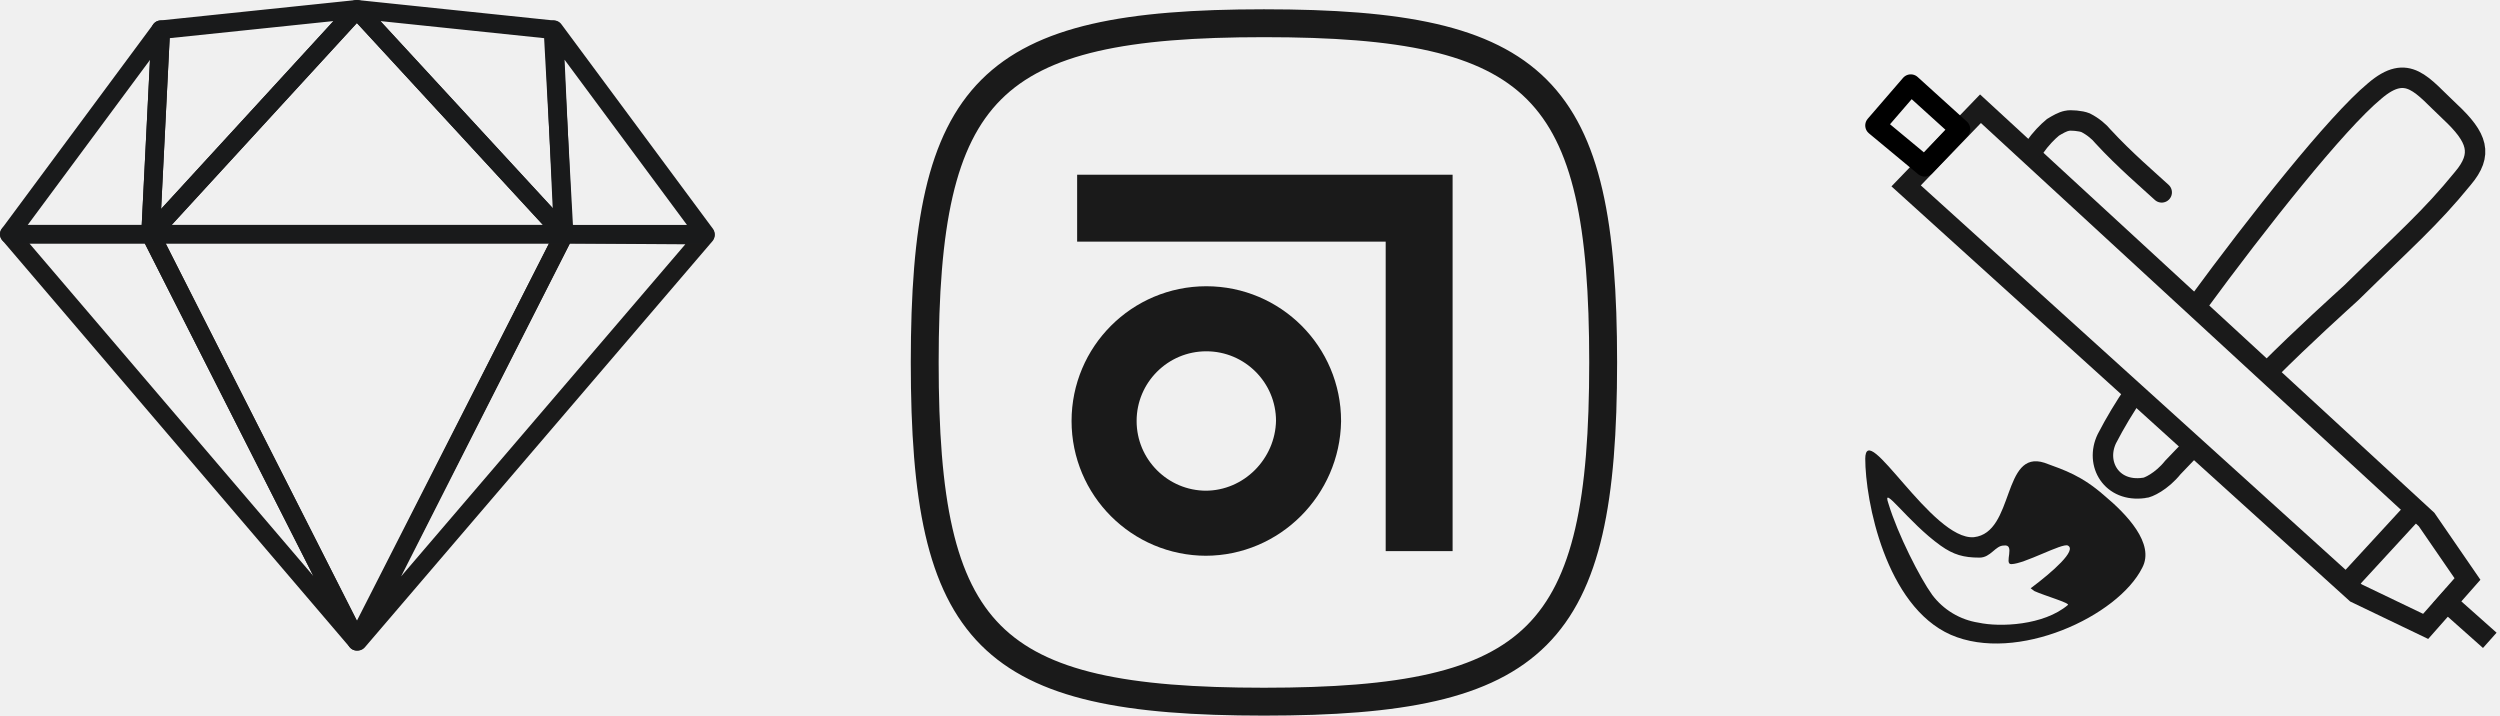
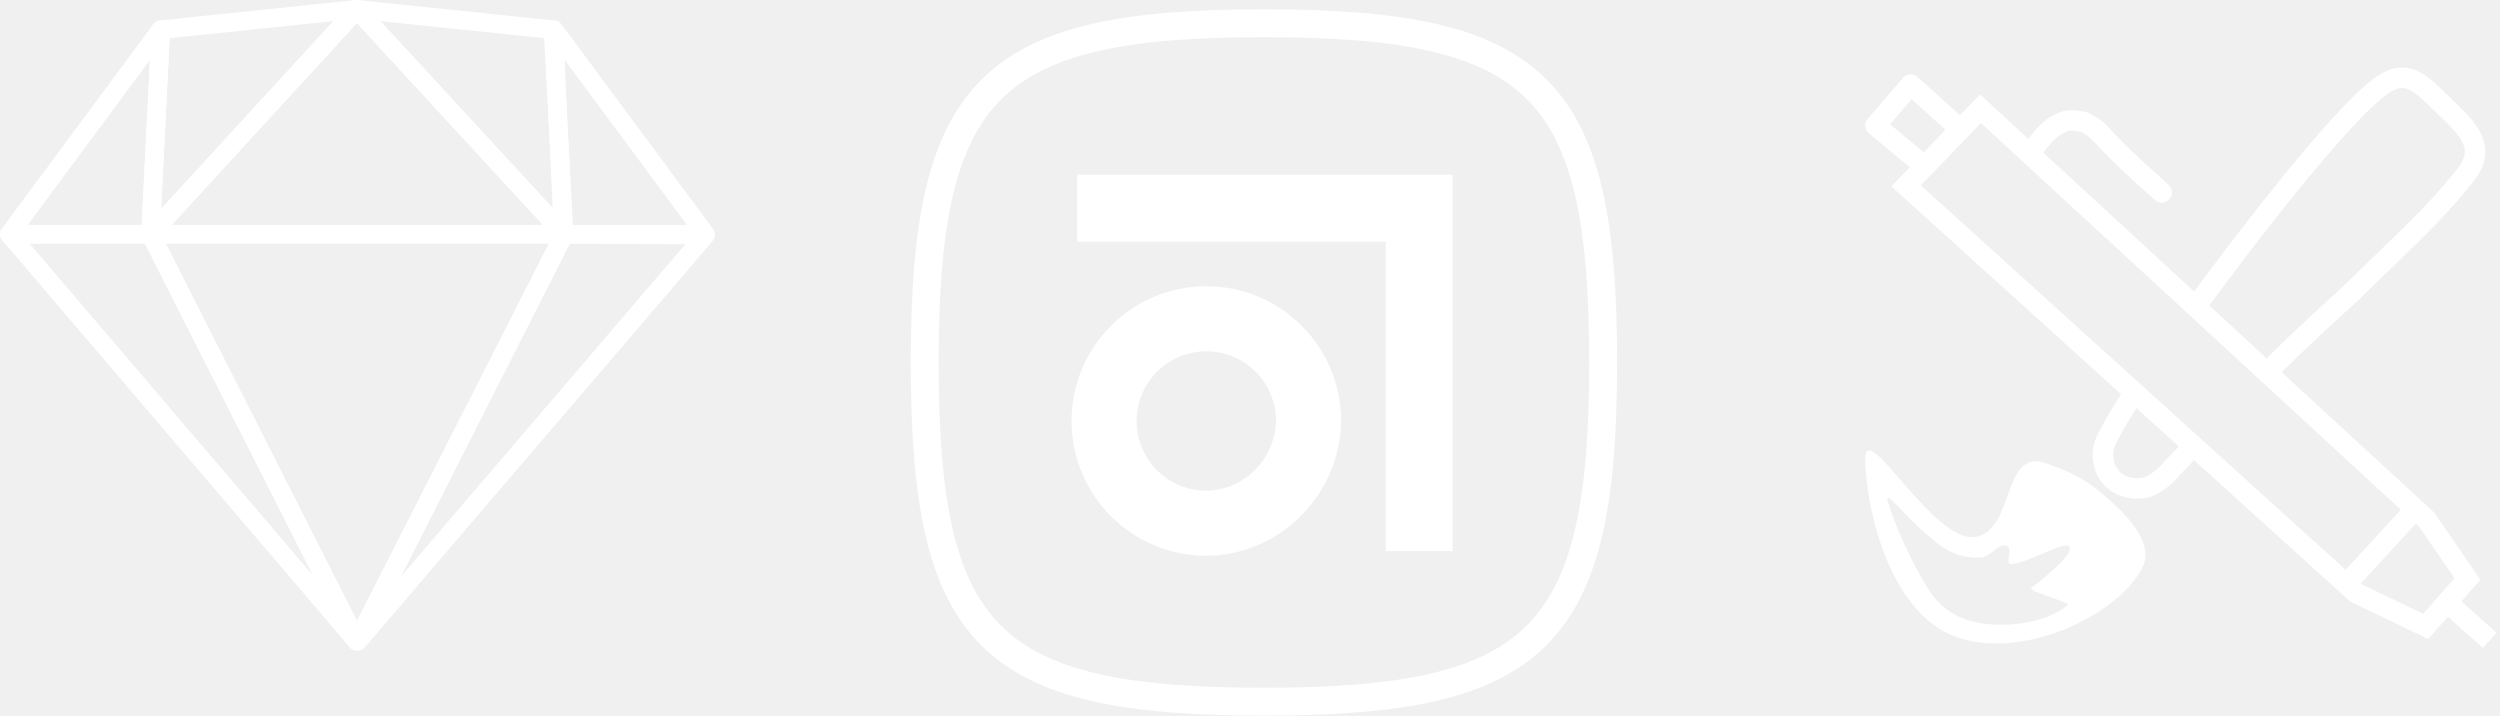
<svg xmlns="http://www.w3.org/2000/svg" viewBox="0 0 269 77">
  <g fill="none" fill-rule="evenodd">
-     <path fill="#1A1A1A" fill-rule="nonzero" d="M200.7 49.4c0-4.5 7.2 8.8 11.7 8.4 4.4-.5 3-9.5 7.6-8 2.2.8 4 1.4 6.4 3.5 2.4 2 5.5 5.2 4.1 7.8-2.6 5.2-13.5 10.3-20.6 7.2-7-3.1-9.2-14.4-9.2-19zm2.5 4.8c1 3.3 3.4 8 4.7 9.8a7.7 7.7 0 0 0 5 3c2.3.5 7 .3 9.6-1.9.3-.2-2.5-1-3.6-1.5l-.4-.3c2.4-1.8 5-4.1 4-4.6-.6-.3-4.7 2-6.1 2-.8 0 .5-2.2-.8-2-.9 0-1.4 1.3-2.6 1.3-1.7 0-2.8-.3-4.2-1.3-3.5-2.5-6.4-6.8-5.6-4.5z" />
-     <path stroke="#1A1A1A" stroke-width="2.2" d="M244 40c4-4 7.8-7.4 9-8.5 5.8-5.7 8.5-8 12-12.3 2.2-2.6 1.6-4.4-1.4-7.2s-4.5-5.3-8.1-2.2c-4.1 3.4-12.5 14-19.1 23m-6.7 9.4a47 47 0 0 0-3 5c-1.3 2.7.5 5.8 4 5.3.4 0 1.9-.7 3.1-2.2l2.3-2.4" />
+     <path fill="#fff" fill-rule="nonzero" d="M200.7 49.4c0-4.5 7.2 8.8 11.7 8.4 4.4-.5 3-9.5 7.6-8 2.2.8 4 1.4 6.4 3.5 2.4 2 5.5 5.2 4.1 7.8-2.6 5.2-13.5 10.3-20.6 7.2-7-3.1-9.2-14.4-9.2-19zm2.5 4.8c1 3.3 3.4 8 4.7 9.8a7.7 7.7 0 0 0 5 3c2.3.5 7 .3 9.6-1.9.3-.2-2.5-1-3.6-1.5l-.4-.3c2.4-1.8 5-4.1 4-4.6-.6-.3-4.7 2-6.1 2-.8 0 .5-2.2-.8-2-.9 0-1.4 1.3-2.6 1.3-1.7 0-2.8-.3-4.2-1.3-3.5-2.5-6.4-6.8-5.6-4.5z" />
+     <path stroke="#fff" stroke-width="2.2" d="M244 40c4-4 7.8-7.4 9-8.5 5.8-5.7 8.5-8 12-12.3 2.2-2.6 1.6-4.4-1.4-7.2s-4.5-5.3-8.1-2.2c-4.1 3.4-12.5 14-19.1 23m-6.7 9.4a47 47 0 0 0-3 5c-1.3 2.7.5 5.8 4 5.3.4 0 1.9-.7 3.1-2.2l2.3-2.4" />
    <g stroke-width="2.2">
-       <path stroke="#1A1A1A" d="M205.1 20l8-8.3 48 44.2 4.4 6.4-4.5 5.1-7.5-3.6z" />
-       <path stroke="#1A1A1A" stroke-linecap="square" d="M252.6 62.7l6.9-7.5" />
-       <path fill="#FFF" stroke="#1A1A1A" d="M262.5 64.1l5.4 4.8" />
-       <path stroke="#000" stroke-linejoin="round" d="M207.1 17.9l-5.3-4.4 3.8-4.4 5.3 4.8z" />
-       <path stroke="#1A1A1A" stroke-linecap="round" d="M218.9 15.9c.7-1 1.4-1.7 2-2.2.5-.3 1-.6 1.5-.7.4-.1 1.5 0 2 .2.8.4 1.5 1 1.9 1.5 2.3 2.5 5 4.8 6.3 6" />
+       <path stroke="#fff" d="M205.1 20l8-8.3 48 44.2 4.4 6.4-4.5 5.1-7.5-3.6z" />
+       <path stroke="#fff" stroke-linecap="square" d="M252.6 62.7l6.9-7.5" />
+       <path fill="#FFF" stroke="#fff" d="M262.5 64.1l5.4 4.8" />
+       <path stroke="#fff" stroke-linejoin="round" d="M207.1 17.9l-5.3-4.4 3.8-4.4 5.3 4.8z" />
+       <path stroke="#fff" stroke-linecap="round" d="M218.9 15.9c.7-1 1.4-1.7 2-2.2.5-.3 1-.6 1.5-.7.4-.1 1.5 0 2 .2.8.4 1.5 1 1.9 1.5 2.3 2.5 5 4.8 6.3 6" />
    </g>
    <g fill-rule="nonzero">
-       <path stroke="#1A1A1A" stroke-width="3" d="M136 2.5c-29.6 0-36.5 6.9-36.5 36.5s6.8 36.5 36.5 36.5c29.6 0 36.5-6.9 36.5-36.5 0-29.7-6.9-36.5-36.5-36.5z" />
-       <path stroke="#1A1A1A" stroke-width="7" d="M129.7 56.3c6.1 0 11-5 11.1-11a11 11 0 1 0-11 11z" />
-       <path fill="#1A1A1A" d="M156.3 59.3h-7.2V26h-33.2v-7.2h40.4z" />
+       <path stroke="#fff" stroke-width="3" d="M136 2.5c-29.6 0-36.5 6.9-36.5 36.5s6.8 36.5 36.5 36.5c29.6 0 36.5-6.9 36.5-36.5 0-29.7-6.9-36.5-36.5-36.5z" />
+       <path stroke="#fff" stroke-width="7" d="M129.7 56.3c6.1 0 11-5 11.1-11a11 11 0 1 0-11 11z" />
+       <path fill="#fff" d="M156.3 59.3h-7.2V26h-33.2v-7.2h40.4z" />
    </g>
    <g>
      <path d="M17.3 3.2L38.4 1l21.1 2.2 16.3 22L38.4 69 1 25.2z" />
-       <g stroke="#1A1A1A" stroke-linejoin="round" stroke-width="2">
+       <g stroke="#fff" stroke-linejoin="round" stroke-width="2">
        <path d="M16.2 25.2L38.4 69 1 25.2zM60.7 25.2L38.5 69l37.4-43.7z" />
        <path d="M16.2 25.2h44.5L38.4 69z" />
      </g>
-       <g stroke="#191A1B" stroke-linejoin="round" stroke-width="2">
+       <g stroke="#fff" stroke-linejoin="round" stroke-width="2">
        <path d="M38.4 1L17.3 3.2l-1.1 22zM38.4 1l21.1 2.2 1.2 22z" />
        <path d="M75.9 25.2l-16.3-22 1 22zM1 25.2l16.3-22-1.1 22z" />
        <path d="M38.4 1L16.2 25.2h44.5z" />
      </g>
    </g>
  </g>
</svg>
